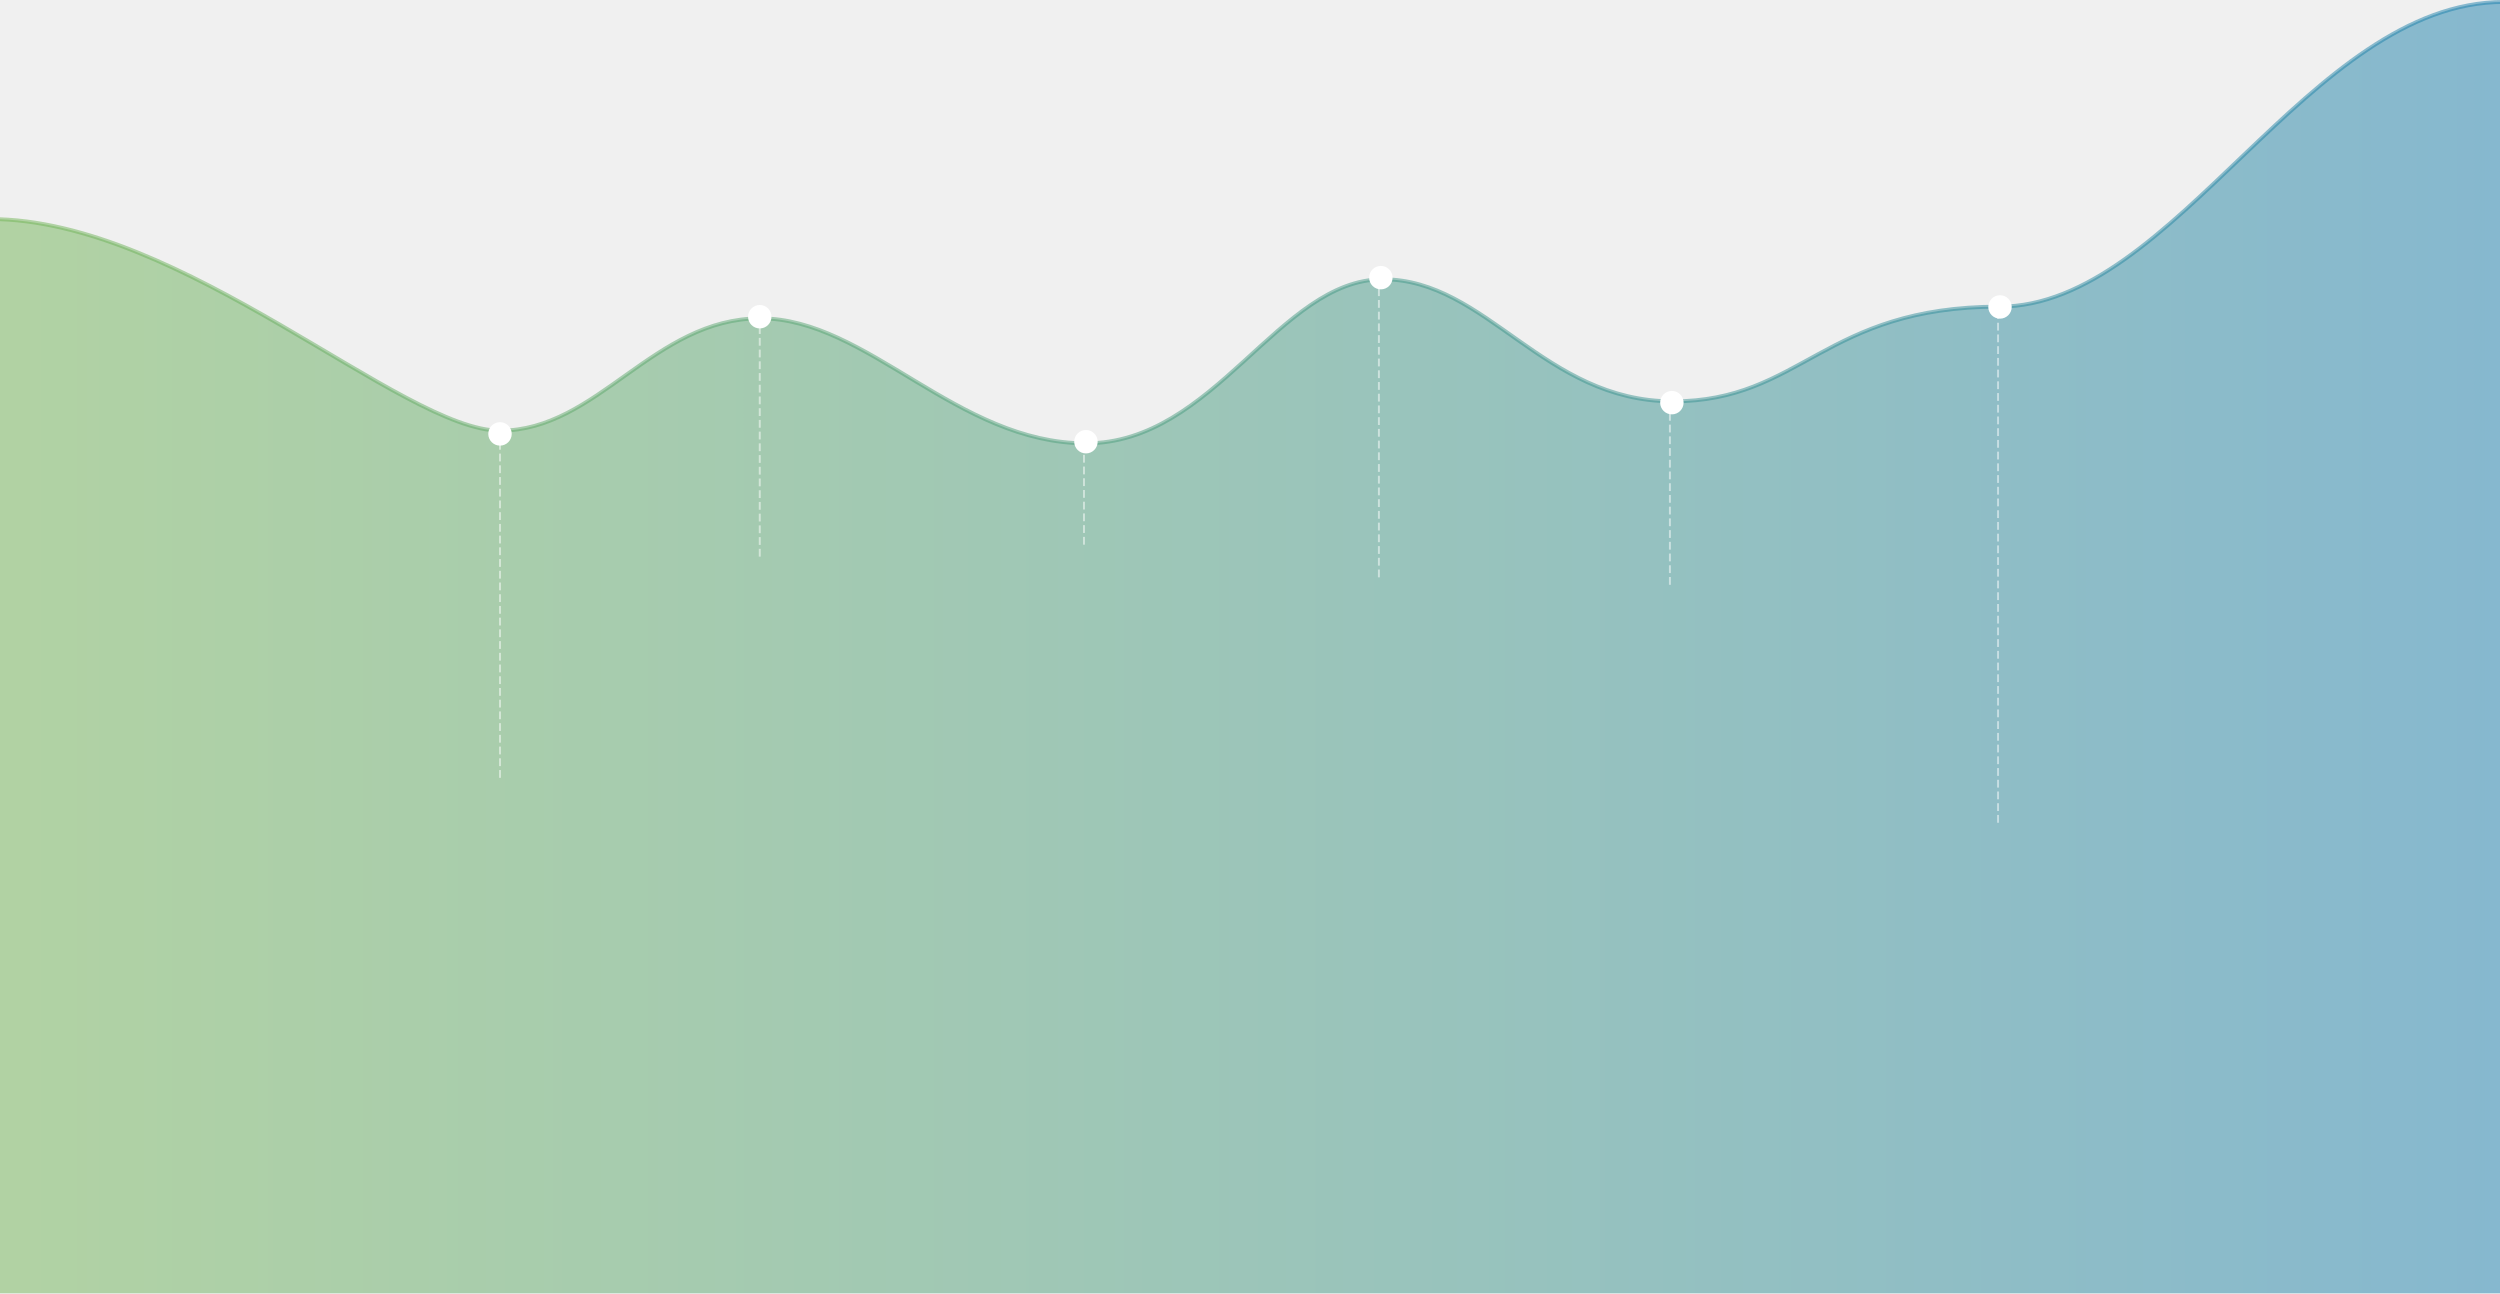
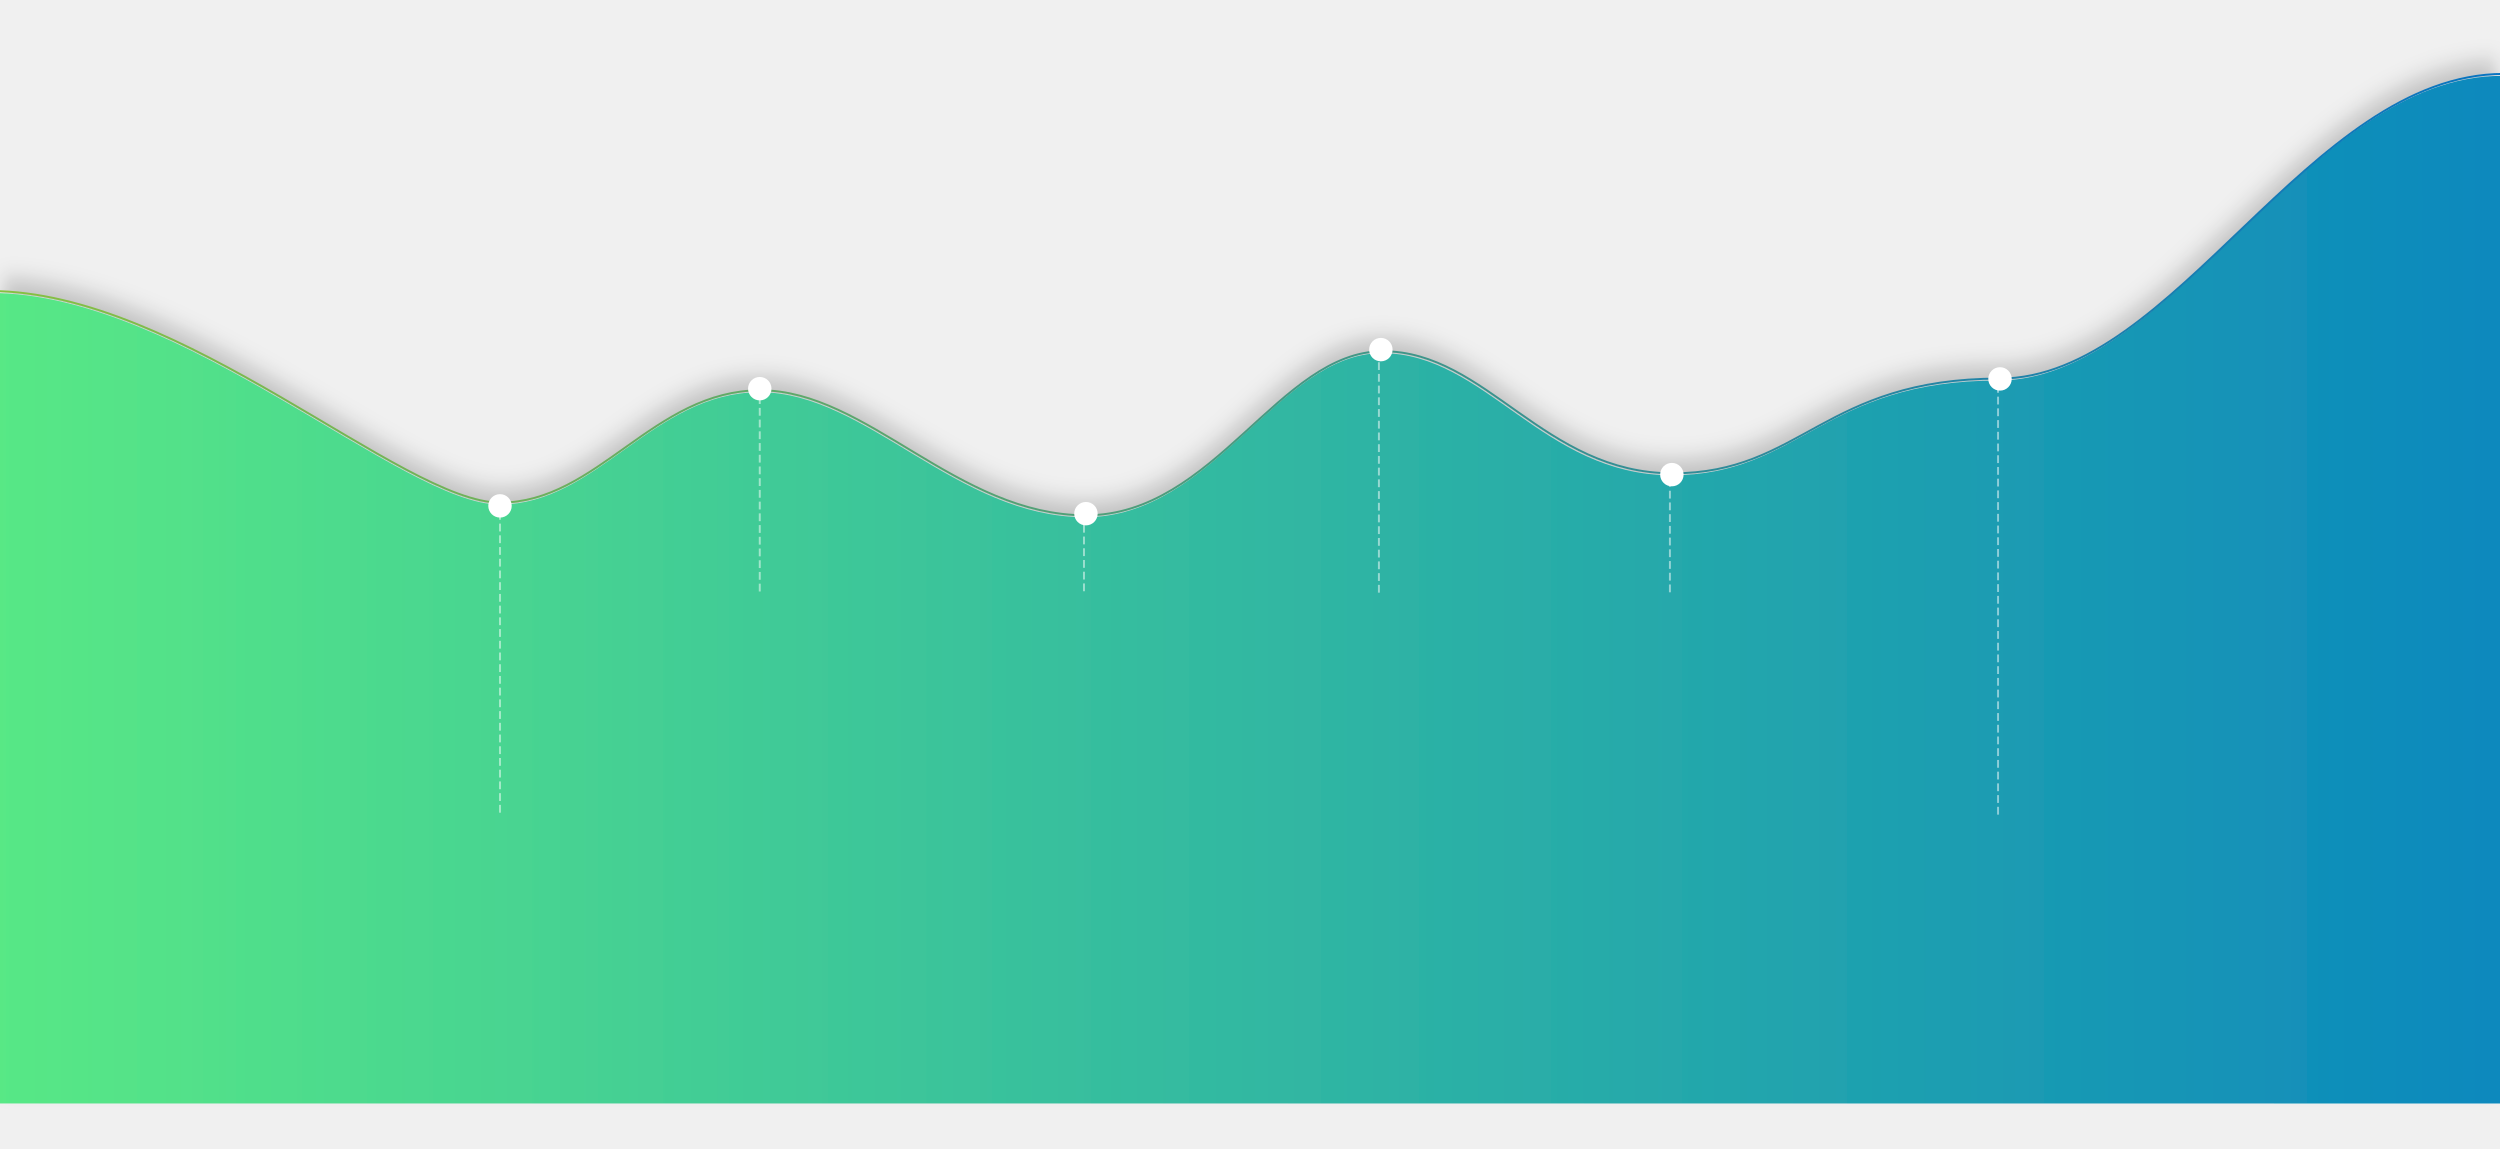
- <svg xmlns="http://www.w3.org/2000/svg" xmlns:xlink="http://www.w3.org/1999/xlink" id="низ_волна" data-name="низ волна" width="1280" height="662.125" viewBox="0 0 1280 662.125">
+ <svg xmlns="http://www.w3.org/2000/svg" id="Группа_6" data-name="Группа 6" width="1920" height="882" viewBox="0 0 1280 588">
  <defs>
    <style>
      .cls-1, .cls-2, .cls-3 {
        fill-rule: evenodd;
-         opacity: 0.5;
      }

      .cls-1 {
        fill: url(#linear-gradient);
+         filter: url(#filter);
      }

      .cls-2, .cls-3 {
        fill: none;
+         stroke-width: 1px;
      }

      .cls-2 {
-         stroke-width: 2px;
-         stroke: url(#linear-gradient-2);
+         stroke: #fff;
+         stroke-dasharray: 4 2;
+         opacity: 0.5;
      }

      .cls-3 {
-         stroke: #fff;
-         stroke-width: 1px;
-         stroke-dasharray: 4 2;
+         stroke: url(#linear-gradient-2);
      }

      .cls-4 {
        fill: #fff;
      }
    </style>
-     <linearGradient id="linear-gradient" x1="1660" y1="643.407" x2="-386.938" y2="643.406" gradientUnits="userSpaceOnUse">
+     <linearGradient id="linear-gradient" x1="1341.06" y1="576.907" x2="-55.938" y2="576.906" gradientUnits="userSpaceOnUse">
+       <stop offset="-0.25" stop-color="#0884c0" />
+       <stop offset="1.25" stop-color="#5bec83" />
+     </linearGradient>
+     <filter id="filter" x="-86" y="275" width="1459" height="588" filterUnits="userSpaceOnUse">
+       <feOffset result="offset" dy="-8" in="SourceAlpha" />
+       <feGaussianBlur result="blur" stdDeviation="5.385" />
+       <feFlood result="flood" flood-opacity="0.19" />
+       <feComposite result="composite" operator="in" in2="blur" />
+       <feBlend result="blend" in="SourceGraphic" />
+     </filter>
+     <linearGradient id="linear-gradient-2" x1="1337.75" y1="425.844" x2="-55.938" y2="425.844" gradientUnits="userSpaceOnUse">
      <stop offset="0" stop-color="#0270c7" />
      <stop offset="1" stop-color="#8cc43b" />
    </linearGradient>
-     <linearGradient id="linear-gradient-2" x1="1655.75" y1="425.844" y2="425.844" xlink:href="#linear-gradient" />
  </defs>
-   <path id="Фигура_1" data-name="Фигура 1" class="cls-1" d="M-381,973.977l-5.922-497.617S-23,424-5,424c98,0,211,108.336,261,108.336s78.558-57.5,133.3-57.5,100.7,64,166.7,64,98.868-84,152-84,82.387,62.505,148.4,62.505,77.3-48.5,167.3-48.5,158.48-156,258.3-156c26.44,0,373.74,114.566,373.74,114.566l4.26,546.58H-381Z" transform="translate(0 -311.844)" />
-   <path id="Фигура_1_копия_2" data-name="Фигура 1 копия 2" class="cls-2" d="M-386.922,476.36S-23,424-5,424c98,0,211,108.336,261,108.336s78.558-57.5,133.3-57.5,100.7,64,166.7,64,98.868-84,152-84,82.387,62.505,148.4,62.505,77.3-48.5,167.3-48.5,158.48-156,258.3-156c26.44,0,373.74,114.566,373.74,114.566" transform="translate(0 -311.844)" />
-   <path id="Прямоугольник_544" data-name="Прямоугольник 544" class="cls-3" d="M256,710.092V534" transform="translate(0 -311.844)" />
-   <path id="Прямоугольник_544_копия" data-name="Прямоугольник 544 копия" class="cls-3" d="M389,596.842V474" transform="translate(0 -311.844)" />
-   <path id="Прямоугольник_544_копия_2" data-name="Прямоугольник 544 копия 2" class="cls-3" d="M555,590.717V534" transform="translate(0 -311.844)" />
-   <path id="Прямоугольник_544_копия_3" data-name="Прямоугольник 544 копия 3" class="cls-3" d="M706,607.442V454" transform="translate(0 -311.844)" />
-   <path id="Прямоугольник_544_копия_4" data-name="Прямоугольник 544 копия 4" class="cls-3" d="M855,611.259V517" transform="translate(0 -311.844)" />
-   <path id="Прямоугольник_544_копия_5" data-name="Прямоугольник 544 копия 5" class="cls-3" d="M1023,733.092V473" transform="translate(0 -311.844)" />
-   <circle id="Эллипс_2" data-name="Эллипс 2" class="cls-4" cx="256" cy="222.156" r="6" />
-   <circle id="Эллипс_2_копия" data-name="Эллипс 2 копия" class="cls-4" cx="389" cy="162.156" r="6" />
-   <circle id="Эллипс_2_копия_2" data-name="Эллипс 2 копия 2" class="cls-4" cx="556" cy="226.156" r="6" />
-   <circle id="Эллипс_2_копия_2-2" data-name="Эллипс 2 копия 2" class="cls-4" cx="707" cy="142.156" r="6" />
-   <circle id="Эллипс_2_копия_3" data-name="Эллипс 2 копия 3" class="cls-4" cx="856" cy="206.156" r="6" />
-   <circle id="Эллипс_2_копия_3-2" data-name="Эллипс 2 копия 3" class="cls-4" cx="1024" cy="157.156" r="6" />
+   <path id="Фигура_1" data-name="Фигура 1" class="cls-1" d="M-50,839.976l-5.918-362.618S-23.026,425-5.034,425C92.9,425,205.824,533.336,255.791,533.336S334.3,475.83,389,475.83s100.633,64,166.589,64,98.8-84,151.9-84,82.333,62.505,148.3,62.505,77.248-48.5,167.192-48.5,158.37-156,258.12-156c26.42,0,55.71,114.566,55.71,114.566l4.25,411.58H-50Z" transform="translate(0 -275)" />
+   <path id="Прямоугольник_544_копия" data-name="Прямоугольник 544 копия" class="cls-2" d="M389,577.841V474" transform="translate(0 -275)" />
+   <path id="Фигура_1_копия_2" data-name="Фигура 1 копия 2" class="cls-3" d="M-55.922,476.358S-23,424-5,424c98,0,211,108.338,261,108.338s78.558-57.506,133.3-57.506,100.7,64,166.7,64,98.868-84,152-84,82.387,62.505,148.4,62.505,77.3-48.505,167.3-48.505,158.48-156,258.3-156c26.44,0,55.74,114.566,55.74,114.566" transform="translate(0 -275)" />
+   <path id="Прямоугольник_544_копия_2" data-name="Прямоугольник 544 копия 2" class="cls-2" d="M555,577.716V534" transform="translate(0 -275)" />
+   <path id="Прямоугольник_544_копия_3" data-name="Прямоугольник 544 копия 3" class="cls-2" d="M706,578.441V454" transform="translate(0 -275)" />
+   <path id="Прямоугольник_544_копия_4" data-name="Прямоугольник 544 копия 4" class="cls-2" d="M855,578.258V517" transform="translate(0 -275)" />
+   <path id="Прямоугольник_544" data-name="Прямоугольник 544" class="cls-2" d="M256,691.091V534" transform="translate(0 -275)" />
+   <path id="Прямоугольник_544_копия_5" data-name="Прямоугольник 544 копия 5" class="cls-2" d="M1023,692.09V473" transform="translate(0 -275)" />
+   <circle id="Эллипс_2" data-name="Эллипс 2" class="cls-4" cx="256" cy="259" r="6" />
+   <circle id="Эллипс_2_копия" data-name="Эллипс 2 копия" class="cls-4" cx="389" cy="199" r="6" />
+   <circle id="Эллипс_2_копия_2" data-name="Эллипс 2 копия 2" class="cls-4" cx="556" cy="263" r="6" />
+   <circle id="Эллипс_2_копия_2-2" data-name="Эллипс 2 копия 2" class="cls-4" cx="707" cy="179" r="6" />
+   <circle id="Эллипс_2_копия_3" data-name="Эллипс 2 копия 3" class="cls-4" cx="856" cy="243" r="6" />
+   <circle id="Эллипс_2_копия_3-2" data-name="Эллипс 2 копия 3" class="cls-4" cx="1024" cy="194" r="6" />
</svg>
